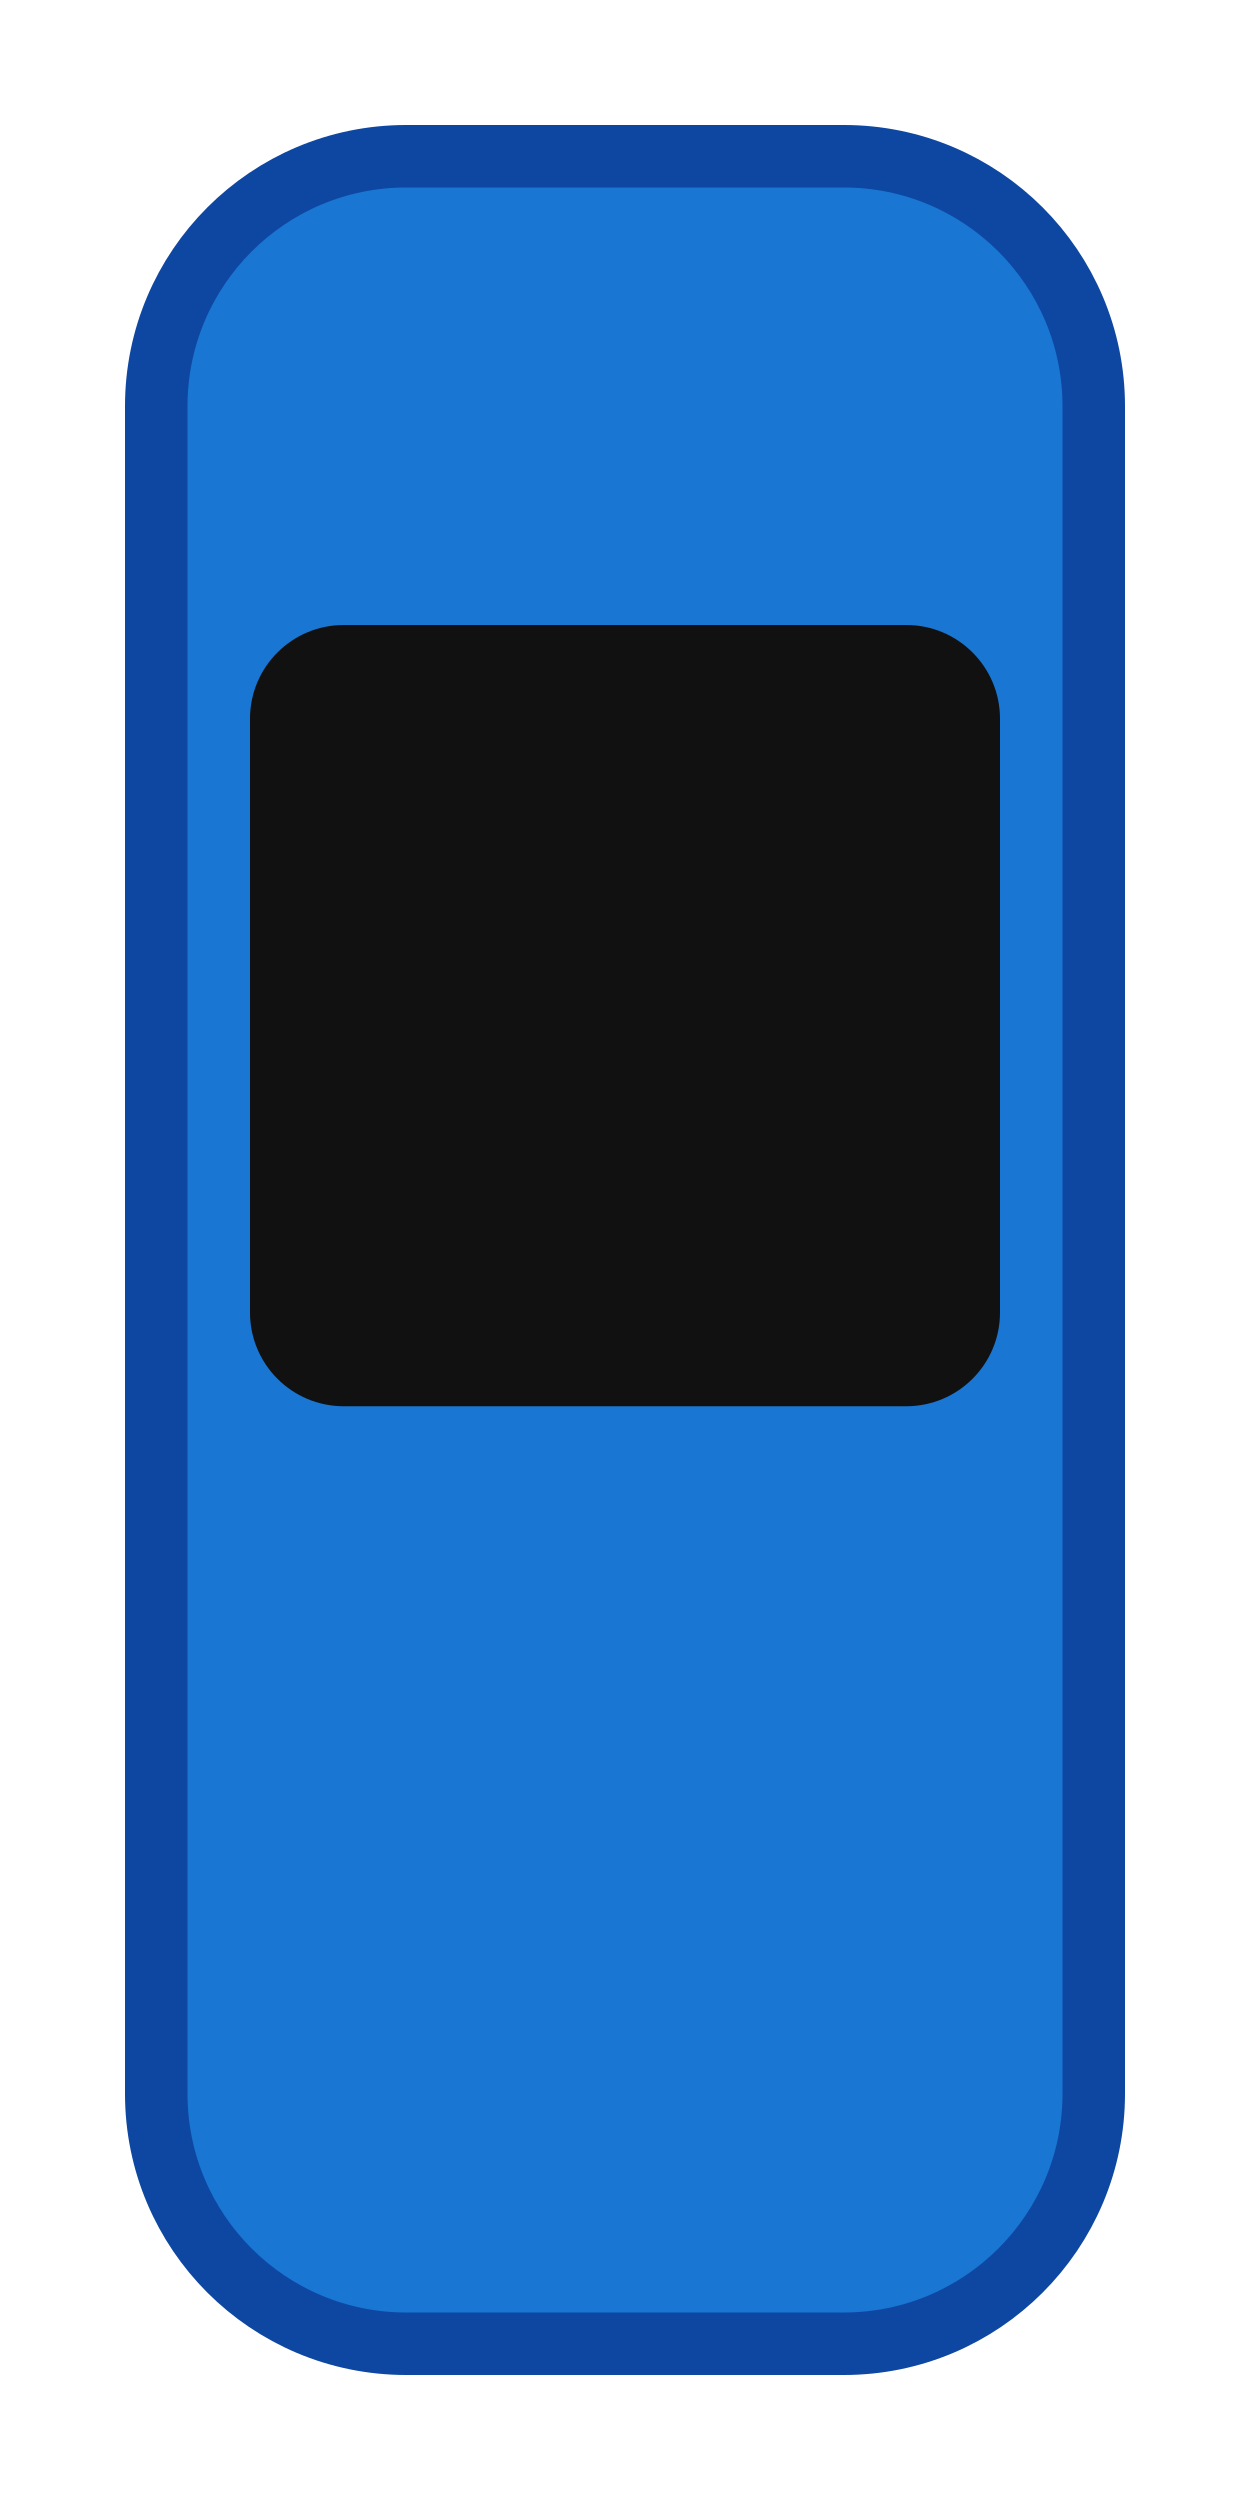
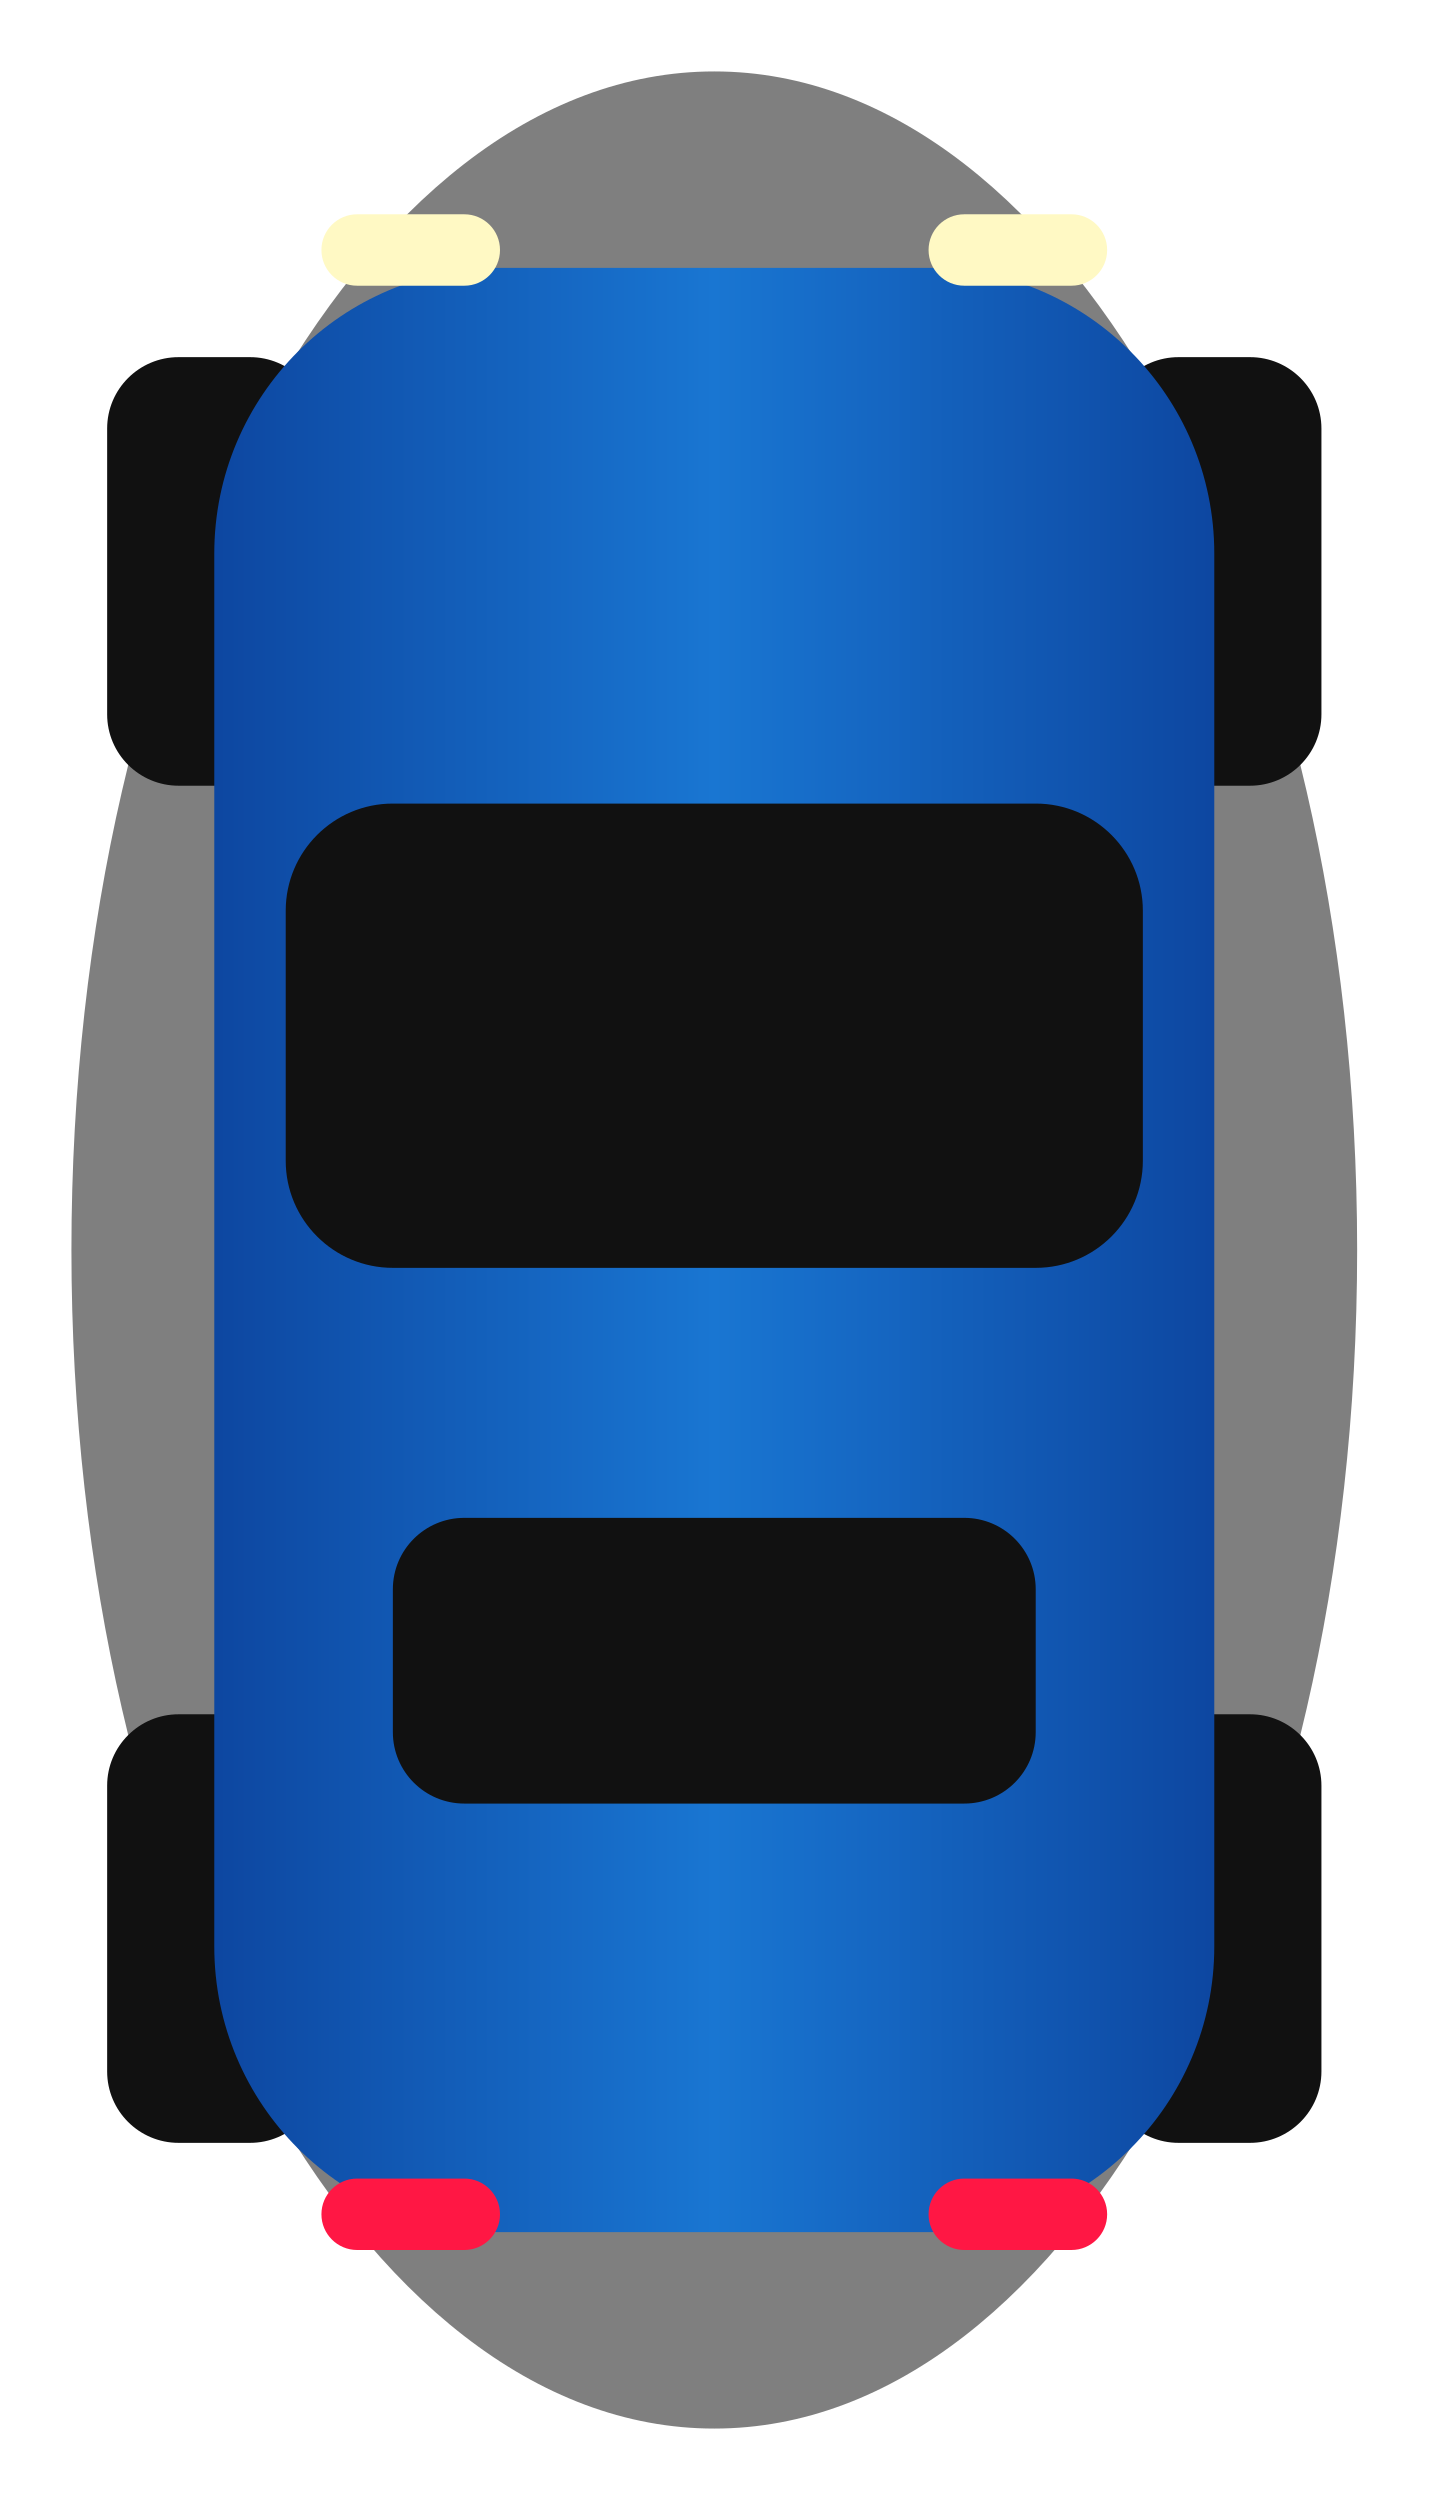
- <svg xmlns="http://www.w3.org/2000/svg" width="40" height="80" viewBox="0 0 40 80">
-   <rect x="5" y="5" width="30" height="70" rx="8" fill="#1976D2" stroke="#0D47A1" stroke-width="2" />
-   <rect x="8" y="20" width="24" height="25" rx="3" fill="#111" />
+ <svg xmlns="http://www.w3.org/2000/svg" viewBox="0 0 80 140" width="80" height="140">
+   <defs>
+     <linearGradient id="bodyBlue" x1="0" y1="0" x2="1" y2="0">
+       <stop offset="0%" stop-color="#0d47a1" />
+       <stop offset="50%" stop-color="#1976d2" />
+       <stop offset="100%" stop-color="#0d47a1" />
+     </linearGradient>
+   </defs>
+   <ellipse cx="40" cy="70" rx="36" ry="66" fill="rgba(0,0,0,0.5)" />
+   <rect x="6" y="20" width="12" height="24" rx="4" fill="#111" />
+   <rect x="62" y="20" width="12" height="24" rx="4" fill="#111" />
+   <rect x="6" y="96" width="12" height="24" rx="4" fill="#111" />
+   <rect x="62" y="96" width="12" height="24" rx="4" fill="#111" />
+   <rect x="12" y="15" width="56" height="110" rx="16" fill="url(#bodyBlue)" />
+   <rect x="16" y="45" width="48" height="26" rx="6" fill="#111" />
+   <rect x="22" y="85" width="36" height="16" rx="4" fill="#111" />
+   <rect x="18" y="12" width="10" height="4" rx="2" fill="#fff9c4" />
+   <rect x="52" y="12" width="10" height="4" rx="2" fill="#fff9c4" />
+   <rect x="18" y="122" width="10" height="4" rx="2" fill="#ff1744" />
+   <rect x="52" y="122" width="10" height="4" rx="2" fill="#ff1744" />
</svg>
